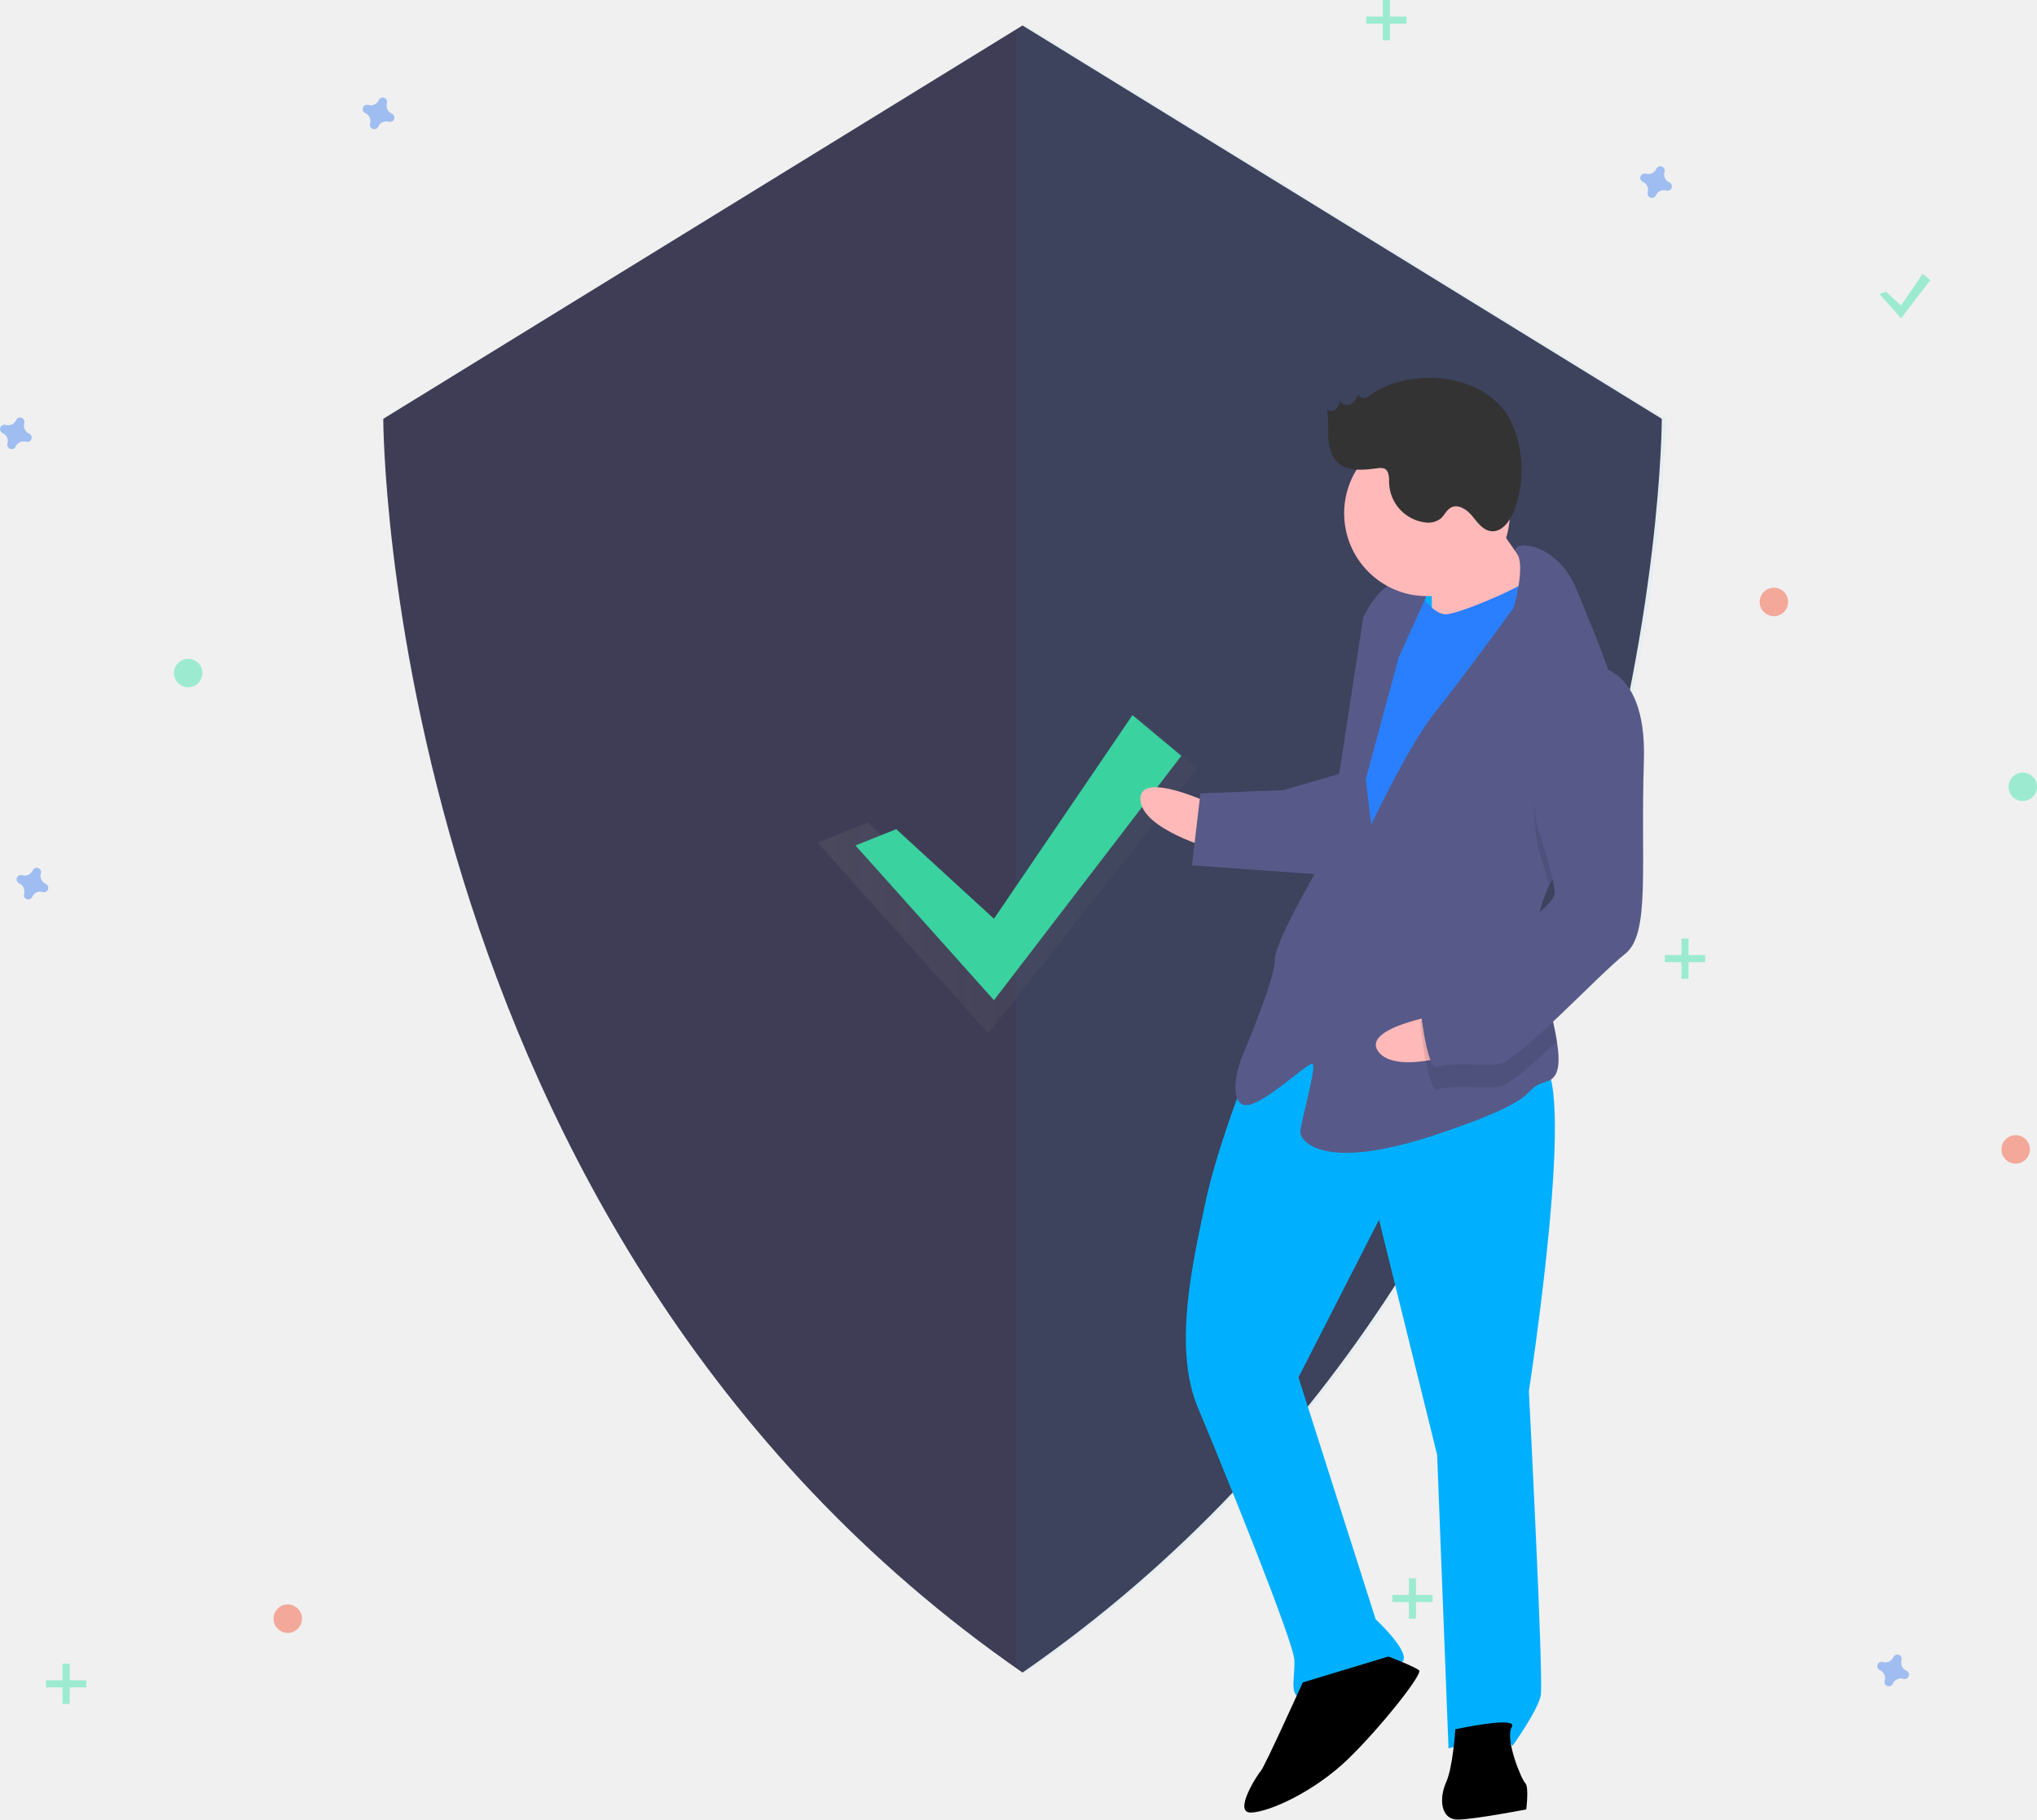
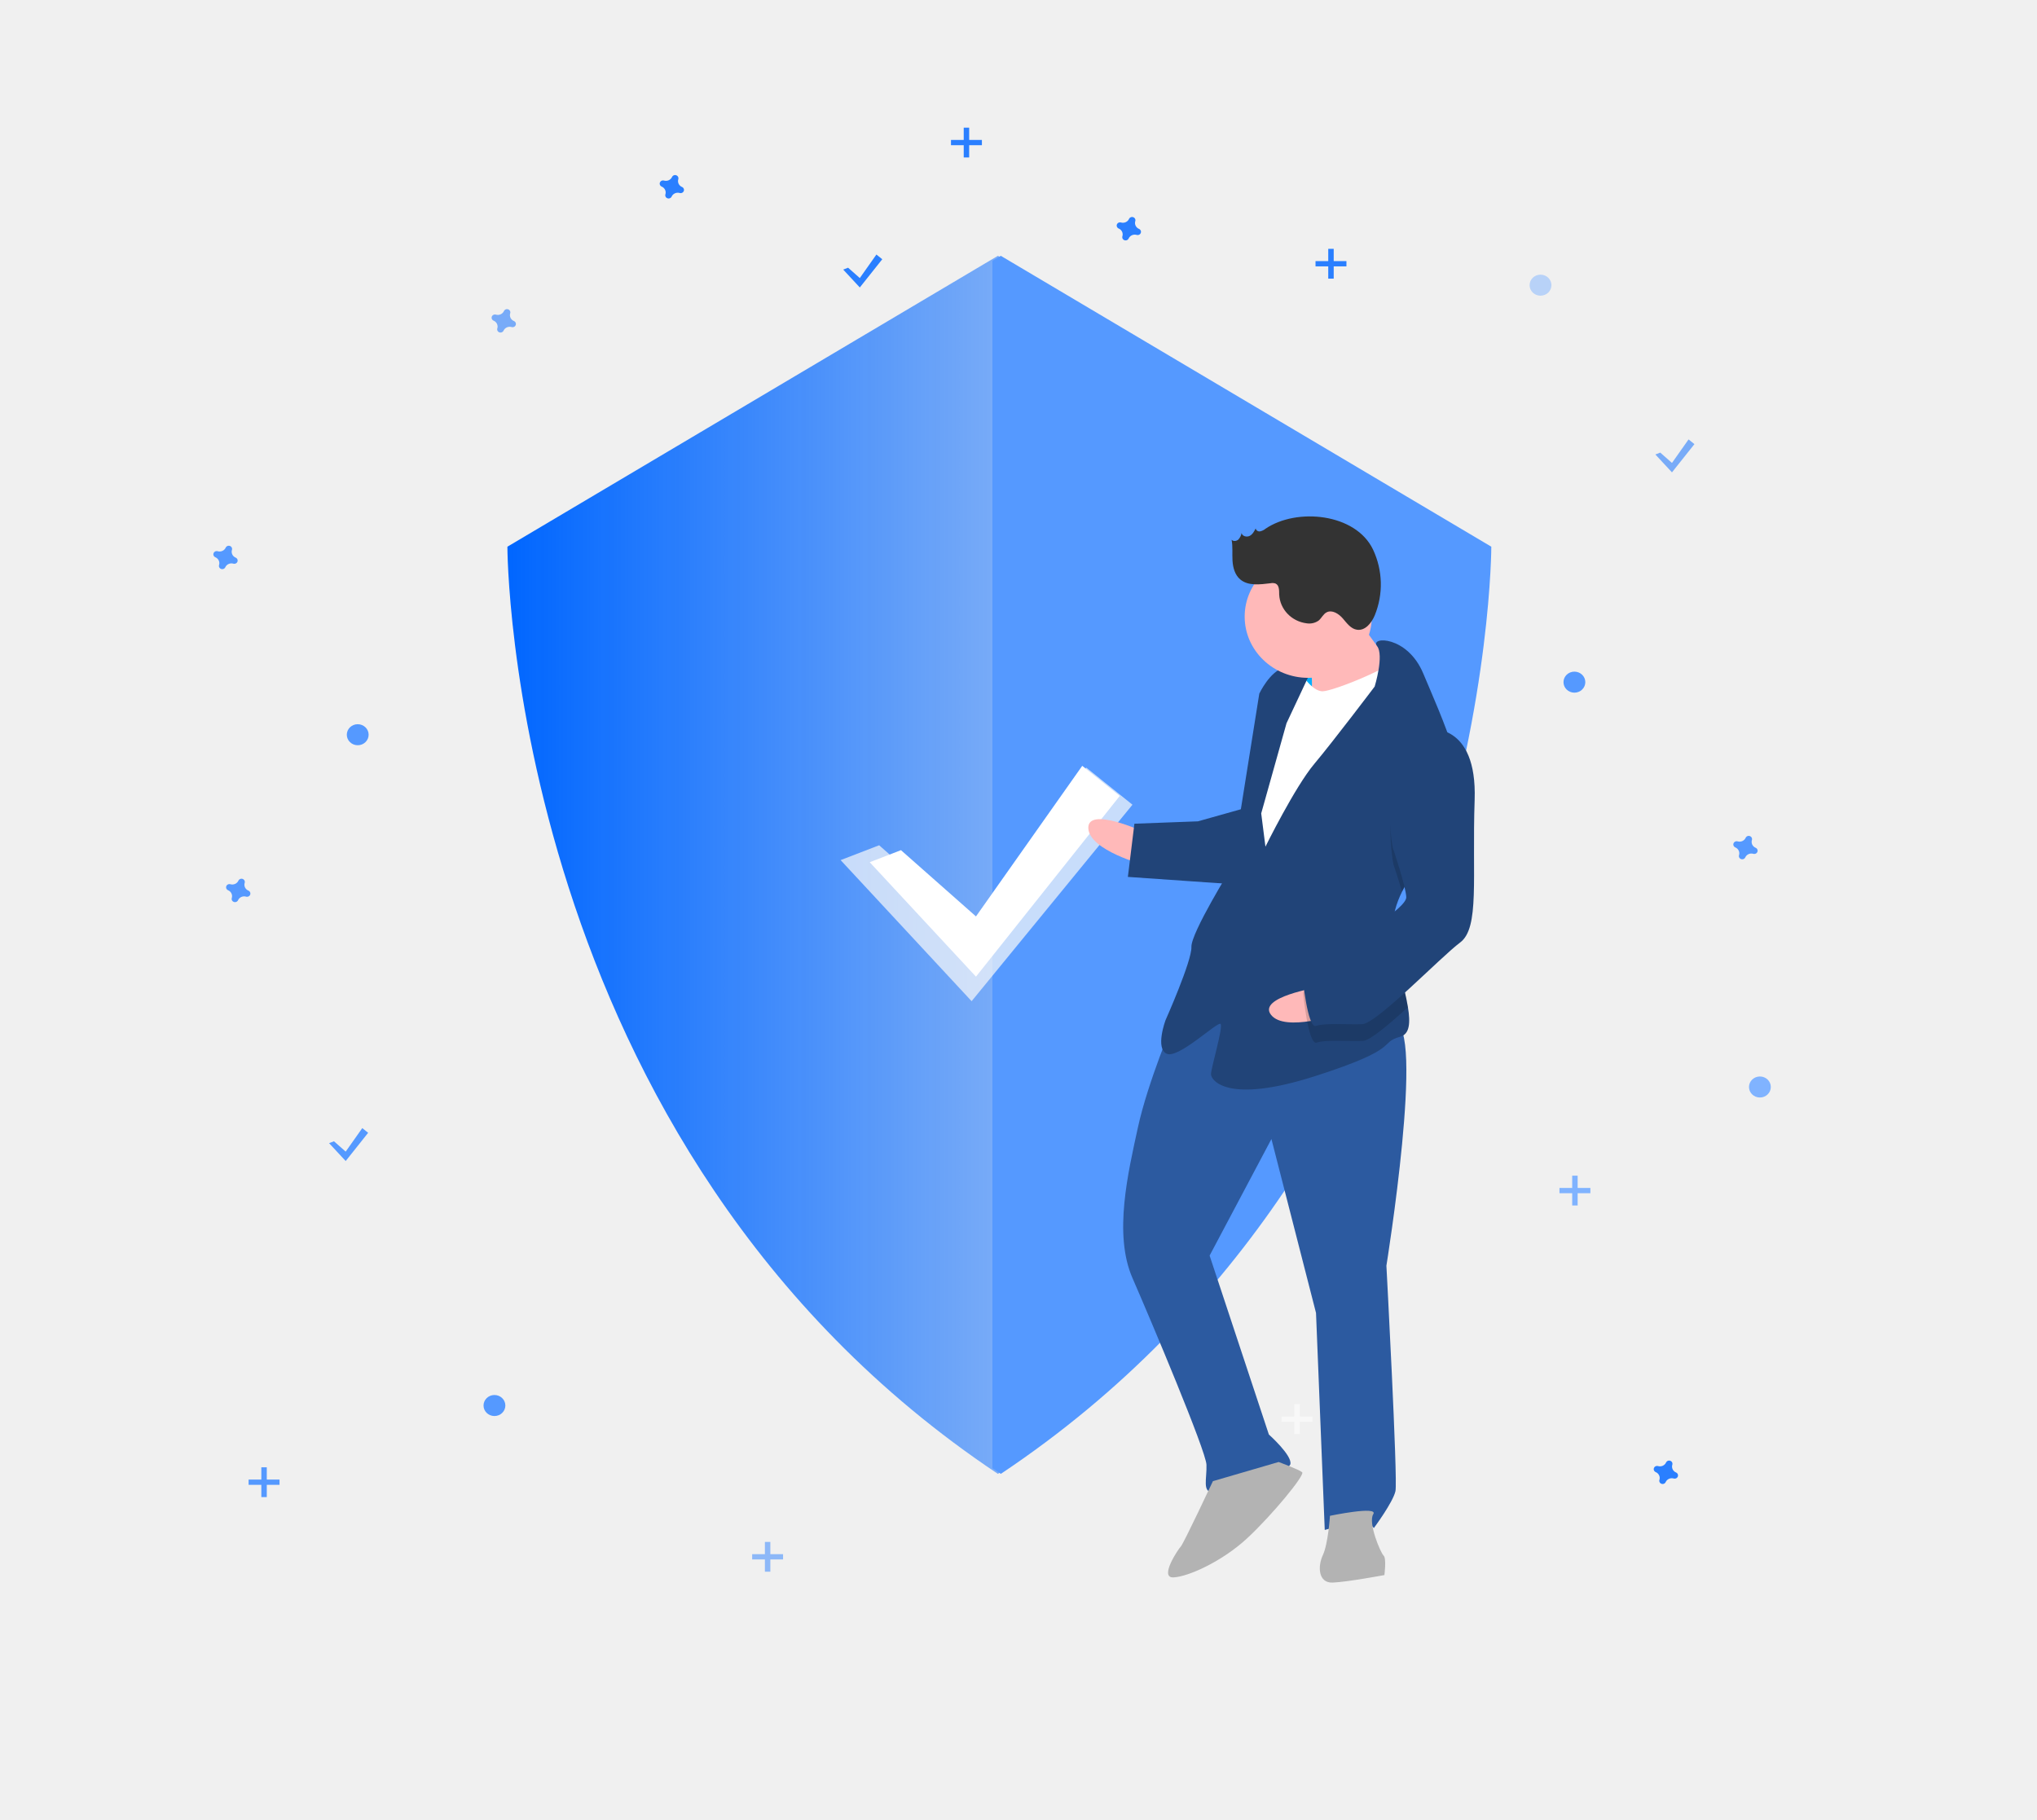
<svg xmlns="http://www.w3.org/2000/svg" xmlns:xlink="http://www.w3.org/1999/xlink" width="859.399" height="767.784">
-   <style>.B{opacity:.5}.C{fill:#47e6b1}.D{fill:#ffb9b9}.E{fill:#00b0ff}.F{fill:#575a89}</style>
  <defs>
-     <linearGradient id="A" x1="344.921" y1="369.397" x2="505.399" y2="369.397" gradientUnits="userSpaceOnUse">
-       <stop offset="0" stop-color="gray" stop-opacity=".25" />
-       <stop offset=".535" stop-color="gray" stop-opacity=".12" />
-       <stop offset="1" stop-color="gray" stop-opacity=".1" />
+     <linearGradient id="A" x1="214.068" y1="364.927" x2="627.941" y2="364.927" gradientUnits="userSpaceOnUse">
+       <stop offset="0" stop-color="#06f" />
+       <stop offset="1" stop-color="#06f" stop-opacity="0" />
    </linearGradient>
-     <path id="B" d="M165.29 47.956c-1.711-.745-2.592-2.655-2.047-4.441.043-.132.069-.269.08-.408h0c.049-.811-.439-1.559-1.201-1.841s-1.62-.03-2.109.619h0c-.082.112-.15.234-.204.362-.745 1.711-2.655 2.592-4.441 2.047-.132-.043-.269-.069-.408-.08h0c-.811-.049-1.559.439-1.841 1.201s-.03 1.62.619 2.109h0c.112.082.234.15.362.204 1.711.745 2.592 2.655 2.047 4.441-.043.132-.069.269-.08.408h0c-.049.811.439 1.559 1.201 1.841s1.62.03 2.109-.619h0c.082-.112.15-.234.204-.362.745-1.711 2.655-2.592 4.441-2.047.132.043.269.069.408.08h0c.811.049 1.559-.439 1.841-1.201s.03-1.62-.619-2.109h0c-.112-.082-.234-.15-.362-.204z" />
+     <path id="B" d="M216.824 135.464a2.819 2.717 0 0 1-1.571-3.284 1.355 1.306 0 0 0 .061-.301h0a1.414 1.363 0 0 0-2.54-.903h0a1.355 1.306 0 0 0-.156.268 2.819 2.717 0 0 1-3.407 1.514 1.355 1.306 0 0 0-.313-.059h0a1.414 1.363 0 0 0-.937 2.448h0a1.355 1.306 0 0 0 .278.151 2.819 2.717 0 0 1 1.571 3.284 1.355 1.306 0 0 0-.061.301h0a1.414 1.363 0 0 0 2.54.903h0a1.355 1.306 0 0 0 .156-.268 2.819 2.717 0 0 1 3.407-1.514 1.355 1.306 0 0 0 .313.059h0a1.414 1.363 0 0 0 .937-2.448h0a1.355 1.306 0 0 0-.278-.151z" />
+     <path id="C" d="M362.749 121.297l-7.004-7.544 2.06-.794 4.944 4.368 7.004-9.927 2.472 1.986z" />
  </defs>
-   <path d="M431.399 10.746l-269.702 165.97s0 342.314 269.702 529.031c269.702-186.717 269.702-529.031 269.702-529.031z" fill="#3f3d56" />
-   <path d="M433.009 10.746l-4.61 2.837V702.51l4.61 3.238c269.702-186.717 269.702-529.031 269.702-529.031z" opacity=".04" class="E" />
-   <path fill="url(#A)" d="M366.106 347.068l50.843 46.606 63.028-90.924 25.422 21.185-88.45 112.109-72.028-80.502 21.185-8.474z" opacity=".7" />
-   <path fill="#3ad29f" d="M378.106 349.868l41.243 37.806 58.428-85.924 20.622 17.185-79.05 103.109-58.428-65.302 17.185-6.874z" />
-   <g fill="#4d8af0">
-     <use xlink:href="#B" class="B" />
-     <use xlink:href="#B" x="-146" y="325" class="B" />
+   <path d="M421.004 107.947L214.068 230.684s0 253.145 206.937 391.224c206.937-138.079 206.937-391.224 206.937-391.224z" fill="url(#A)" />
+   <path d="M422.24 107.947l-3.537 2.098v509.468l3.537 2.394c206.937-138.079 206.937-391.224 206.937-391.224z" fill="#59f" />
+   <path fill="#f9f9f9" d="M477.783 339.553l-67.866 82.906-55.266-59.532 16.255-6.267 39.011 34.466 48.36-67.239z" opacity=".7" />
+   <path fill="#fff" d="M472.412 335.856l-60.653 76.25-44.831-48.292 13.186-5.083 31.645 27.958 44.831-63.542z" />
+   <use xlink:href="#B" fill="#06f" opacity=".5" />
+   <g fill="#59f">
+     <use xlink:href="#B" x="-112.022" y="240.341" />
+     <ellipse cx="664.232" cy="287.836" rx="4.604" ry="4.437" />
+     <ellipse cx="208.604" cy="593.065" rx="4.604" ry="4.437" />
  </g>
-   <g fill="#f55f44">
-     <circle cx="748.399" cy="254" r="6" class="B" />
-     <circle cx="121.399" cy="683" r="6" class="B" />
-     <circle cx="850.399" cy="485" r="6" class="B" />
+   <ellipse cx="742.494" cy="458.662" fill="#80b3ff" rx="4.604" ry="4.437" />
+   <use xlink:href="#B" x="523.872" y="222.264" fill="#59f" />
+   <use xlink:href="#B" x="490.291" y="485.858" fill="#2a7fff" />
+   <g fill="#59f">
+     <use xlink:href="#B" x="-117.393" y="99.834" />
+     <ellipse cx="150.922" cy="310.021" rx="4.604" ry="4.437" />
  </g>
-   <g fill="#4d8af0">
-     <use xlink:href="#B" x="539" y="29" class="B" />
-     <use xlink:href="#B" x="639" y="657" class="B" />
-     <use xlink:href="#B" x="-153" y="135" class="B" />
+   <g fill="#2a7fff">
+     <path d="M560.381 105h2.302v12.572h-2.302z" />
+     <path d="M568.054 110.177v2.219H555.01v-2.219z" />
  </g>
-   <g class="C">
-     <circle cx="79.399" cy="284" r="6" class="B" />
-     <circle cx="853.399" cy="332" r="6" class="B" />
-     <g class="B">
-       <path d="M583.399 0h3v17h-3z" />
-       <path d="M593.399 7v3h-17V7z" />
-       <path d="M594.399 666h3v17h-3z" />
-       <path d="M604.399 673v3h-17v-3z" />
-       <path d="M26.399 702h3v17h-3z" />
-       <path d="M36.399 709v3h-17v-3z" />
-       <path d="M709.399 396h3v17h-3z" />
-       <path d="M719.399 403v3h-17v-3z" />
-       <path d="M795.606 123.018l6.443 5.906 9.128-13.424 3.222 2.685-12.35 16.109-9.128-10.202 2.685-1.074z" />
-     </g>
+   <g opacity=".5" fill="#fff">
+     <path d="M546.071 592.514h2.302v12.572h-2.302z" />
+     <path d="M553.744 597.691v2.219H540.7v-2.219z" />
  </g>
-   <path d="M589.444 240.134l22.226-.862 1.108 28.576-22.226.862z" class="E" />
-   <path d="M511.41 339.35s-30.779-14.706-30.286-2.005 31.025 21.056 31.025 21.056z" class="D" />
-   <path d="M528.296 446.811s-14.521 35.542-19.886 61.189-13.536 60.942-3.026 85.974 40.392 98.599 40.7 106.537-2.559 15.999 3.791 15.752 40.907-11.126 42.31-15.95-11.79-17.032-11.79-17.032l-32.577-102.082 33.989-66.505 24.516 99.215 4.802 123.828s23.567-7.274 26.988-1.047c0 0 10.559-14.719 11.9-21.131s-4.987-128.591-4.987-128.591 21.632-139.163 4.169-138.486-85.864-41.188-120.9-1.671z" class="E" />
-   <path d="M549.628 709.912s-16.109 35.603-17.635 37.252-12.023 17.955-4.085 17.648 26.68-8.984 40.476-22.239 31.984-36.219 30.335-37.745-12.947-5.858-12.947-5.858zm64.364 19.763s-.972 15.937-3.901 22.41-2.559 15.999 5.378 15.691 28.453-4.283 28.453-4.283 1.218-9.587-.431-11.113-8.676-18.743-5.686-23.628-23.813.923-23.813.923z" />
-   <path d="M625.735 212.492s16.922 26.373 23.518 32.477-11.962 19.543-11.962 19.543l-33.215 4.468s.418-30.225-1.293-33.338 22.951-23.149 22.951-23.149z" class="D" />
-   <path d="M596.865 247.001s6.843 12.454 13.193 12.208 39.196-14.239 40.599-19.064 10.88 34.557 10.88 34.557l-80.372 141.441-19.605-13.549 9.499-83.045 7.802-44.821z" fill="#2a7fff" />
-   <path d="M653.621 373.584c-3.206 6.707-5.208 13.7-4.931 20.86.012.318.025.635.053.952.761 14.693 6.173 31.686 8.115 44.044 1.409 8.865 1.008 15.336-4.18 16.856-12.577 3.668 1.834 6.289-46.826 22.485s-57.152 2.216-57.275-.959 6.891-27.296 5.242-28.822-23.074 19.974-29.548 17.045-.739-19.051-.739-19.051 14.583-33.954 14.275-41.892 22.089-45.375 22.089-45.375l15.234-99.167s5.858-12.947 13.734-14.842 14.411 2.621 14.411 2.621l-13.18 29.13-13.905 51.417 2.326 18.989s16.17-34.016 26.79-47.147 33.264-44.218 33.264-44.218 5.286-17.837 1.296-23.168c-3.991-5.346 16.647-6.147 25.446 15.771 4.664 11.616 12.236 28.939 16.979 45.068 4.227 14.289 6.223 27.646 2.036 35.281-6.4 11.664-22.5 26.995-30.708 44.119z" class="F" />
-   <path d="M684.329 329.465c-6.4 11.664-22.5 26.995-30.708 44.119-2.144-7.723-4.759-15.715-4.759-15.715s-10.031-53.669 19.64-67.539a19.86 19.86 0 0 1 13.791 3.853c4.227 14.289 6.223 27.646 2.036 35.281z" opacity=".1" />
-   <path d="M566.543 326.083l-25.154 7.335-34.926 1.354-3.593 30.348 57.398 4.134s14.336-40.304 6.276-43.171z" class="F" />
-   <path d="M607.561 428.123s-33.652 5.583-25.971 15.71 37.492-.52 37.492-.52z" class="D" />
-   <path d="M648.743 395.396c.761 14.693 6.173 31.686 8.115 44.044-10.72 10.146-20.914 19.095-24.756 19.244-7.938.308-20.7-.787-25.401.985s-7.458-28.33-7.458-28.33 2.806-9.648 15.321-14.904c8.448-3.555 24.641-13.198 34.179-21.041z" opacity=".1" />
-   <path d="M668.133 280.805s26.865-4.222 25.414 40.353 2.832 73.027-7.973 81.396-45.903 46.298-53.84 46.606-20.7-.787-25.401.985-7.458-28.33-7.458-28.33 2.806-9.648 15.321-14.904 42.002-23.888 41.756-30.238-7.458-28.33-7.458-28.33-10.031-53.669 19.64-67.539z" class="F" />
-   <circle cx="602.045" cy="216.591" r="34.952" class="D" />
-   <path d="M578.511 166.494a6.75 6.75 0 0 1-2.939 1.475 2.1 2.1 0 0 1-2.43-1.683c-.8 1.658-1.702 3.426-3.335 4.277s-4.157.137-4.393-1.689c-.238 1.386-.852 2.681-1.774 3.744-1.013.966-2.85 1.21-3.734.125.715 3.907.274 7.926.498 11.892s1.282 8.17 4.278 10.778c4.37 3.803 10.941 2.865 16.689 2.144.869-.182 1.771-.133 2.615.143 2.152.917 2.055 3.913 2.084 6.252.363 8.476 6.794 15.45 15.212 16.498a8.71 8.71 0 0 0 6.472-1.58c1.632-1.383 2.466-3.638 4.336-4.677 3.042-1.69 6.732.775 8.956 3.452s4.416 5.969 7.862 6.459c4.557.648 8.028-3.996 9.73-8.272 4.746-12.108 4.401-25.62-.958-37.47-9.515-20.741-42.018-24.022-59.171-11.868z" fill="#333" />
+   <g fill="#59f">
+     <path d="M110.257 619.136h2.302v12.572h-2.302z" />
+     <path d="M117.929 624.313v2.219h-13.044v-2.219z" />
+   </g>
+   <g fill="#80b3ff">
+     <path d="M663.3 496.084h2.302v12.572H663.3z" />
+     <path d="M670.972 501.261v2.219h-13.044v-2.219z" />
+   </g>
+   <path fill="#06f" opacity=".5" d="M714.872 187.399l-9.476 11.913-7.004-7.544 2.06-.794 4.944 4.368 7.004-9.927z" />
+   <path fill="#00b0ff" d="M542.269 277.581l17.053-.637.85 21.132-17.053.637z" />
+   <path d="M482.395 350.953s-23.616-10.875-23.238-1.483 23.805 15.571 23.805 15.571z" fill="#ffb9b9" />
+   <path d="M495.351 430.421s-11.142 26.283-15.258 45.25-10.386 45.067-2.322 63.578 30.992 72.915 31.228 78.785-1.964 11.831 2.909 11.649 31.387-8.228 32.463-11.795-9.046-12.595-9.046-12.595l-24.996-75.491 26.079-49.181 18.811 73.371 3.684 91.572s18.082-5.379 20.707-.774c0 0 8.101-10.885 9.131-15.626s-3.826-95.094-3.826-95.094 16.598-102.912 3.199-102.412-65.881-30.459-92.764-1.236z" fill="#2c5aa0" />
+   <path d="M511.719 624.987s-12.36 26.329-13.531 27.548-9.225 13.278-3.135 13.051 20.471-6.644 31.056-16.446 24.541-26.784 23.275-27.913-9.934-4.332-9.934-4.332zm49.385 14.615s-.746 11.786-2.993 16.573-1.964 11.831 4.127 11.603 21.831-3.167 21.831-3.167.935-7.09-.331-8.218-6.657-13.86-4.363-17.473-18.271.683-18.271.683z" fill="#b3b3b3" />
+   <path d="M570.114 257.14s12.984 19.503 18.045 24.017-9.178 14.452-9.178 14.452l-25.485 3.304s.321-22.352-.992-24.654 17.61-17.119 17.61-17.119z" fill="#ffb9b9" />
+   <path d="M547.963 282.659s5.25 9.21 10.123 9.028 30.074-10.53 31.151-14.098 8.348 25.555 8.348 25.555l-61.667 104.597-15.042-10.02 7.288-61.412 5.986-33.145z" fill="#fff" />
+   <path d="M591.51 376.269c-2.46 4.96-3.996 10.132-3.783 15.426.009.235.019.47.04.704.584 10.866 4.737 23.432 6.227 32.571 1.081 6.556.773 11.341-3.207 12.465-9.65 2.712 1.407 4.65-35.929 16.628s-43.851 1.639-43.946-.709 5.287-20.186 4.022-21.314-17.705 14.771-22.671 12.605-.567-14.088-.567-14.088 11.189-25.109 10.953-30.979 16.949-33.555 16.949-33.555l11.688-73.335s4.494-9.574 10.538-10.976 11.057 1.938 11.057 1.938l-10.113 21.542-10.669 38.023 1.785 14.043s12.407-25.155 20.556-34.866 25.523-32.7 25.523-32.7 4.056-13.191.994-17.133c-3.062-3.954 12.773-4.545 19.524 11.663 3.578 8.59 9.388 21.401 13.028 33.328 3.243 10.567 4.775 20.445 1.562 26.091-4.911 8.626-17.264 19.963-23.561 32.626z" fill="#214478" />
+   <path d="M615.072 343.643c-4.911 8.626-17.264 19.963-23.561 32.626-1.645-5.712-3.652-11.621-3.652-11.621s-7.696-39.689 15.069-49.946a15.236 14.685 0 0 1 10.582 2.85c3.243 10.567 4.775 20.445 1.562 26.091z" opacity=".15" />
+   <path d="M524.697 341.142l-19.3 5.424-26.798 1.002-2.757 22.443 44.04 3.057s11-29.805 4.815-31.926z" fill="#214478" />
+   <path d="M556.169 416.601s-25.82 4.129-19.927 11.618 28.767-.384 28.767-.384z" fill="#ffb9b9" />
+   <path d="M587.768 392.4c.584 10.866 4.737 23.432 6.227 32.571-8.225 7.503-16.047 14.121-18.995 14.231-6.09.228-15.882-.582-19.489.728s-5.723-20.95-5.723-20.95 2.153-7.135 11.756-11.021c6.482-2.629 18.907-9.76 26.224-15.56z" opacity=".154" />
+   <path d="M602.645 307.658s20.613-3.122 19.499 29.841 2.173 54.004-6.118 60.193-35.22 34.238-41.311 34.466-15.882-.582-19.489.728-5.723-20.95-5.723-20.95 2.153-7.135 11.756-11.021 32.227-17.665 32.038-22.361-5.723-20.95-5.723-20.95-7.696-39.689 15.069-49.946z" fill="#214478" />
+   <ellipse cx="551.937" cy="260.171" fill="#ffb9b9" rx="26.818" ry="25.848" />
+   <path d="M533.88 223.124a5.178 4.991 0 0 1-2.255 1.091 1.609 1.551 0 0 1-1.865-1.245c-.614 1.226-1.306 2.534-2.559 3.163s-3.19.102-3.37-1.249a5.913 5.699 0 0 1-1.361 2.769c-.777.714-2.187.895-2.865.092.549 2.89.21 5.861.382 8.794s.984 6.042 3.283 7.971c3.353 2.813 8.395 2.118 12.805 1.586a3.887 3.746 0 0 1 2.007.106c1.651.678 1.577 2.894 1.599 4.624a13.33 12.847 0 0 0 11.672 12.2 6.682 6.44 0 0 0 4.966-1.168c1.252-1.023 1.892-2.69 3.327-3.459 2.334-1.25 5.165.573 6.871 2.552s3.388 4.414 6.032 4.777c3.496.479 6.159-2.955 7.466-6.117a37 35.661 0 0 0-.735-27.709c-7.301-15.338-32.24-17.764-45.4-8.776z" fill="#333" />
+   <g fill="#2a7fff">
+     <use xlink:href="#B" x="70.916" y="-56.569" />
+     <use xlink:href="#C" />
+     <path d="M406.587 53.87h2.302v12.572h-2.302z" />
+     <path d="M414.259 59.047v2.219h-13.044v-2.219z" />
+     <use xlink:href="#B" x="263.719" y="-38.88" />
+   </g>
+   <use xlink:href="#C" x="-216.907" y="368.606" fill="#59f" />
+   <g opacity=".5" fill="#2a7fff">
+     <path d="M322.704 650.616h2.302v12.572h-2.302z" />
+     <path d="M330.377 655.793v2.219h-13.044v-2.219z" />
+   </g>
+   <ellipse cx="649.937" cy="120.33" fill="#80b3ff" opacity=".5" rx="4.604" ry="4.437" />
</svg>
